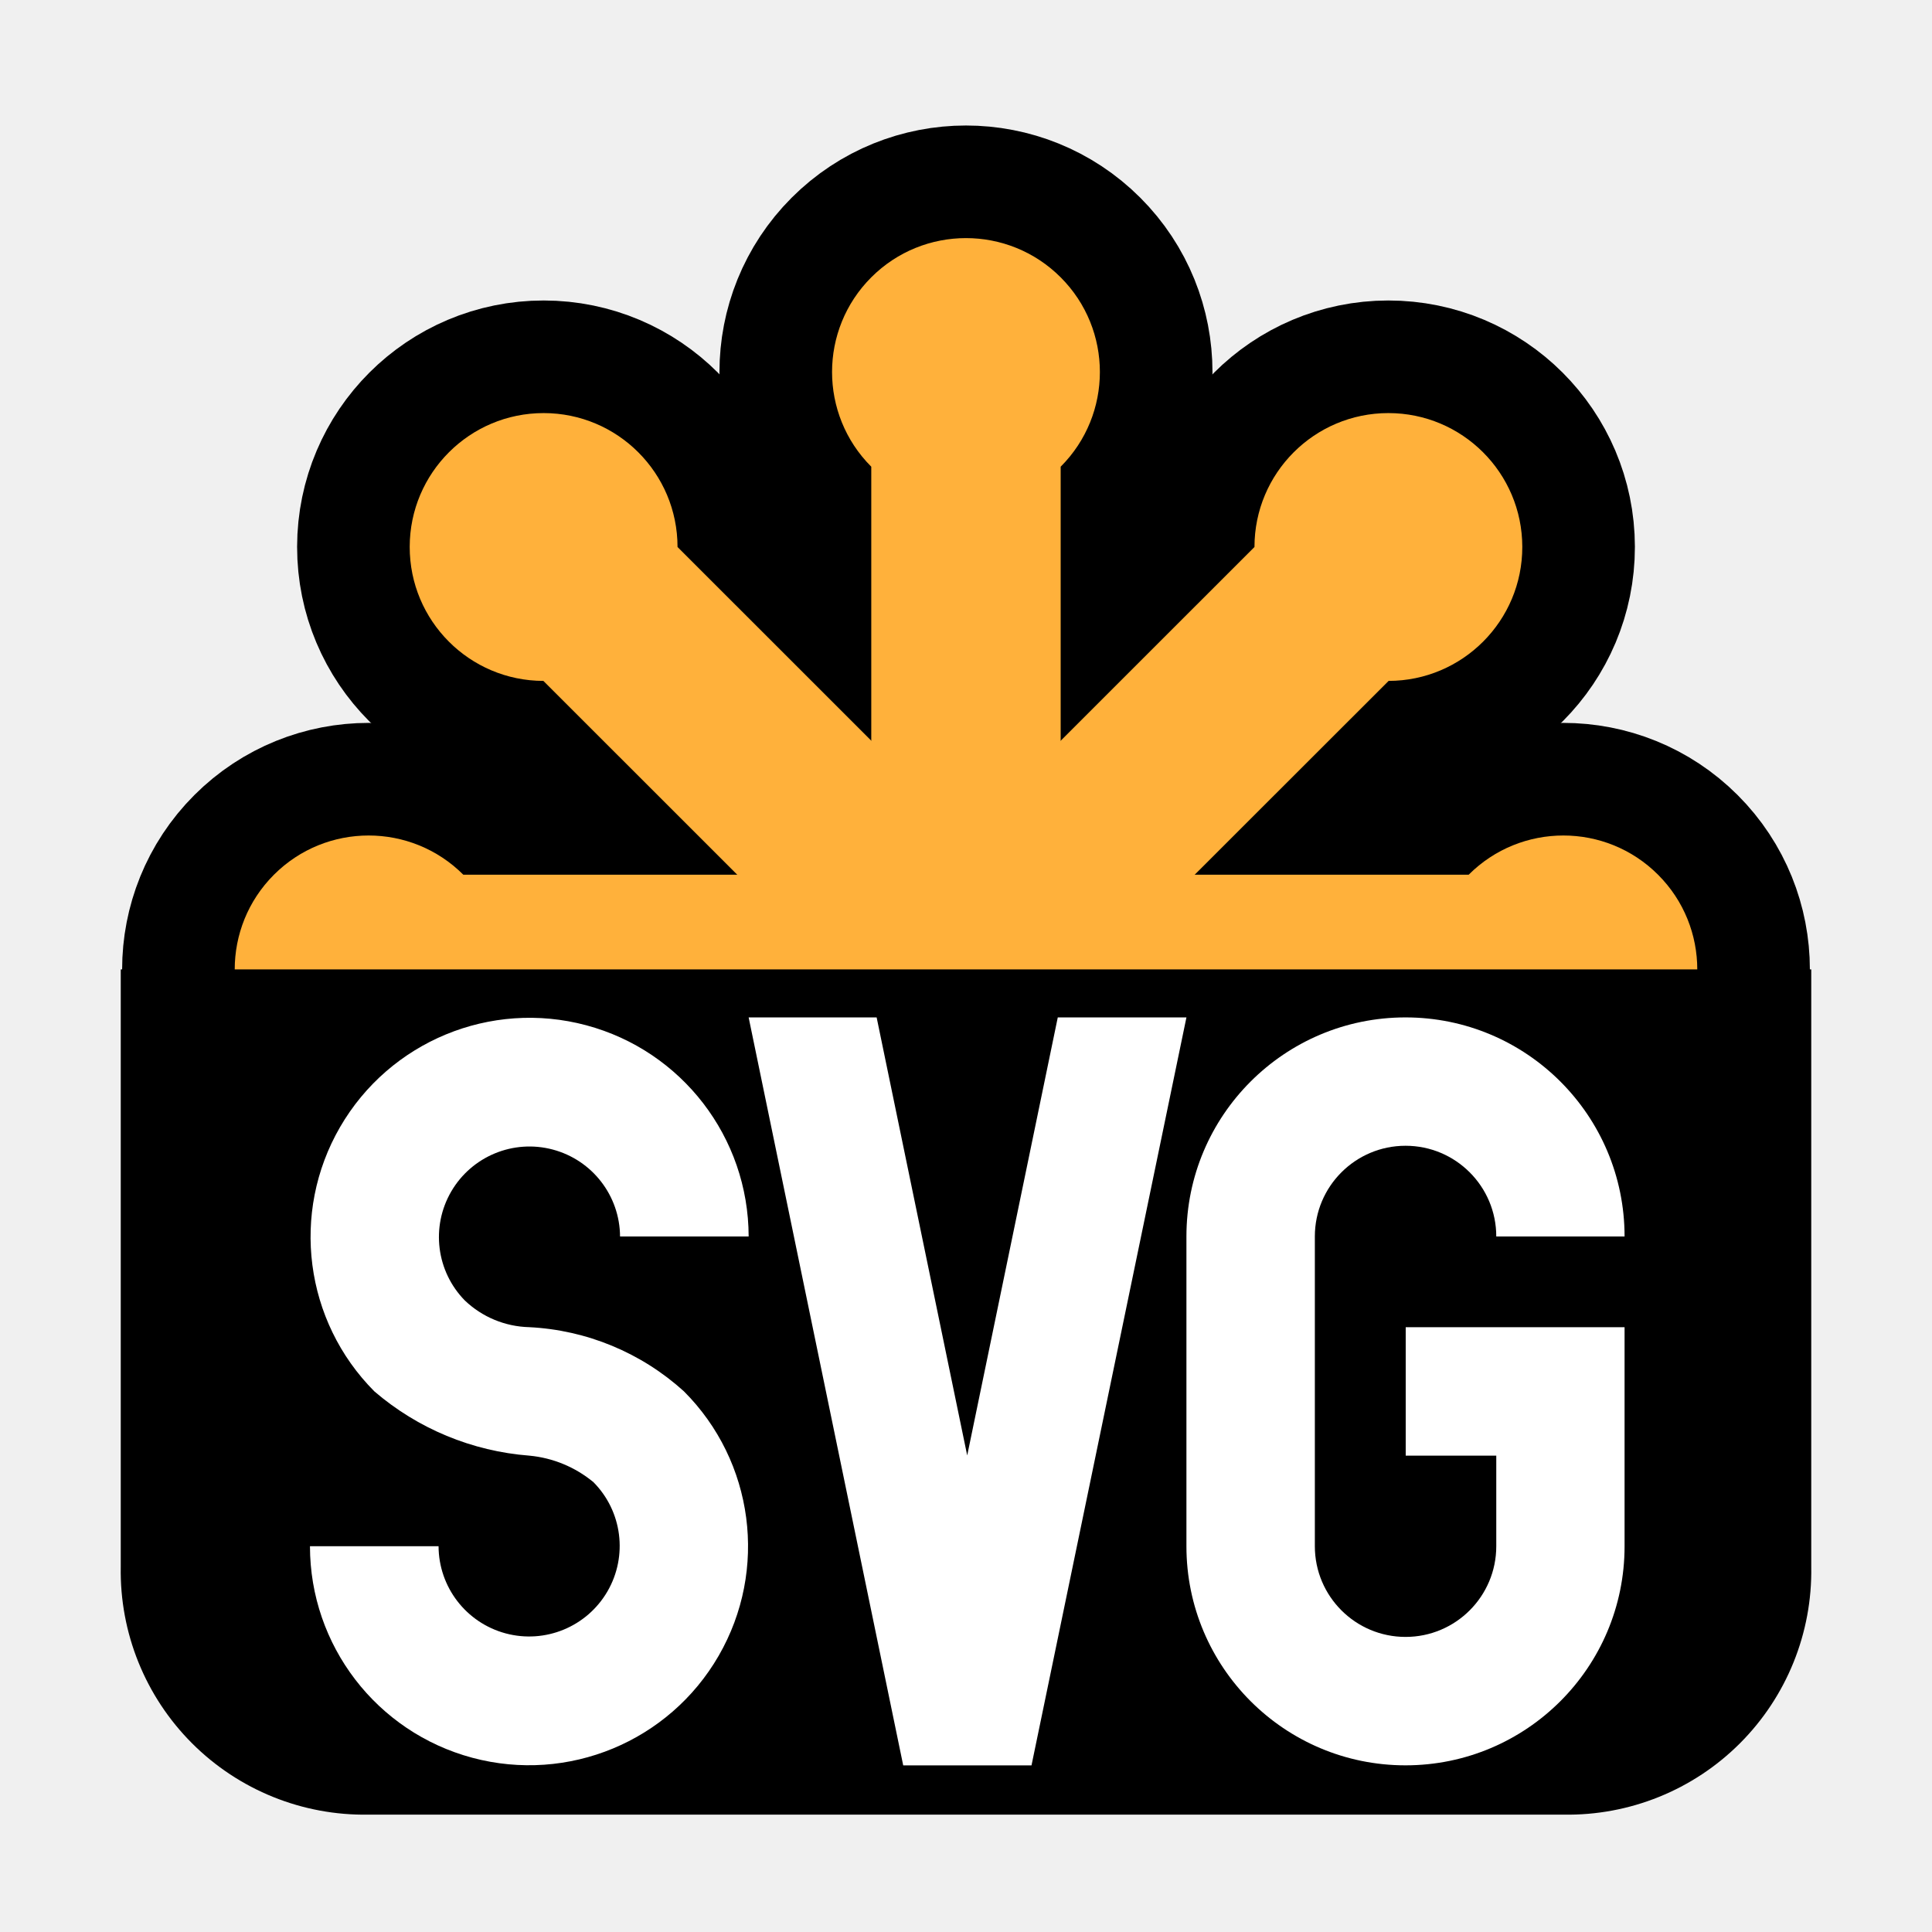
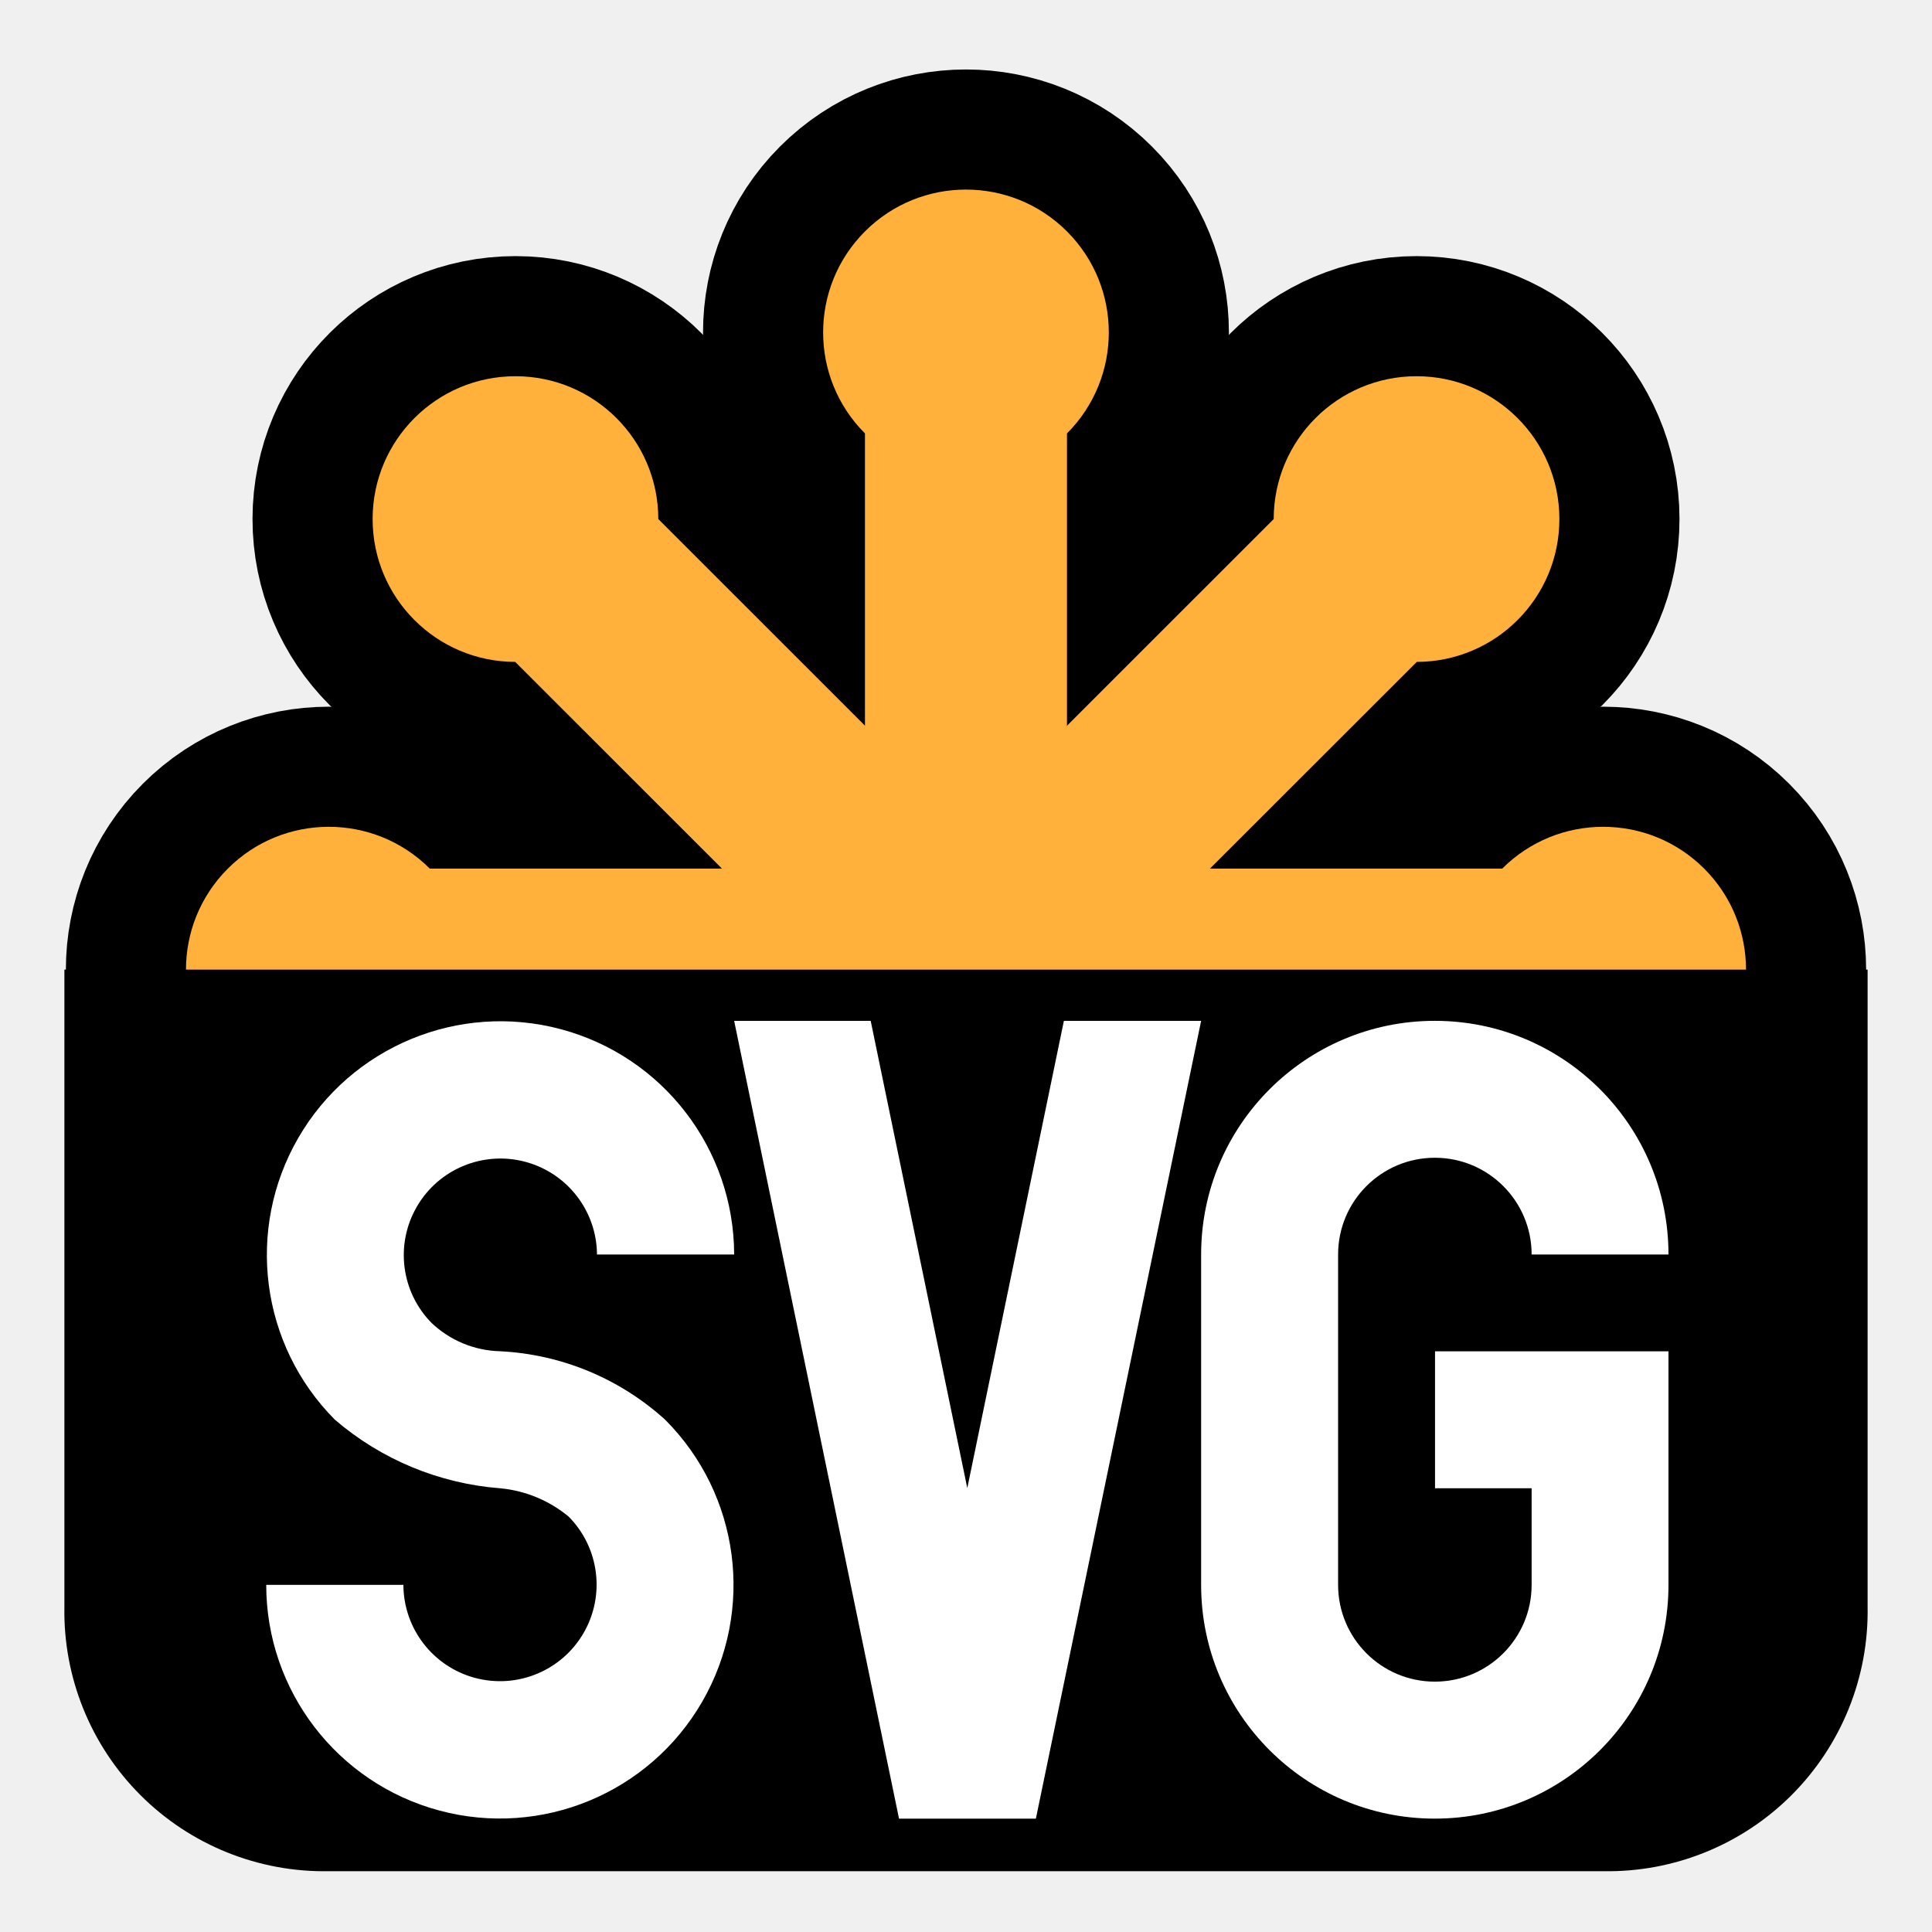
- <svg xmlns="http://www.w3.org/2000/svg" viewBox="0 0 32 32">
+ <svg xmlns="http://www.w3.org/2000/svg" viewBox="1 1 30 30">
  <path d="M7.674,14.488a2.218,2.218,0,1,0,0,3.137H24.326a2.218,2.218,0,1,0,0-3.137Z" style="fill:#ffb13b;stroke:#000;stroke-width:3.73px" />
  <path d="M11.222,9.06A2.218,2.218,0,1,0,9,11.278L20.778,23.052A2.218,2.218,0,1,0,23,20.834Z" style="fill:#ffb13b;stroke:#000;stroke-width:3.73px" />
  <path d="M17.568,7.73a2.218,2.218,0,1,0-3.137,0V24.382a2.218,2.218,0,1,0,3.137,0Z" style="fill:#ffb13b;stroke:#000;stroke-width:3.73px" />
  <path d="M23,11.278A2.218,2.218,0,1,0,20.778,9.06L9,20.834a2.218,2.218,0,1,0,2.218,2.218Z" style="fill:#ffb13b;stroke:#000;stroke-width:3.73px" />
  <path d="M7.674,14.488a2.218,2.218,0,1,0,0,3.137H24.326a2.218,2.218,0,1,0,0-3.137Z" style="fill:#ffb13b" />
  <path d="M11.222,9.06A2.218,2.218,0,1,0,9,11.278L20.778,23.052A2.218,2.218,0,1,0,23,20.834Z" style="fill:#ffb13b" />
  <path d="M17.568,7.73a2.218,2.218,0,1,0-3.137,0V24.382a2.218,2.218,0,1,0,3.137,0Z" style="fill:#ffb13b" />
  <path d="M23,11.278A2.218,2.218,0,1,0,20.778,9.06L9,20.834a2.218,2.218,0,1,0,2.218,2.218Z" style="fill:#ffb13b" />
  <path d="M2,16.056H30V25.95a4.035,4.035,0,0,1-4.106,4.106H6.106A4.035,4.035,0,0,1,2,25.95Z" />
  <path d="M6.2,23.045A3.628,3.628,0,1,1,12.4,20.48H10.27A1.5,1.5,0,1,0,7.7,21.541h0a1.6,1.6,0,0,0,1.062.441h0a4.118,4.118,0,0,1,2.566,1.063h0a3.628,3.628,0,1,1-6.194,2.565H7.264A1.5,1.5,0,1,0,9.83,24.55h0a1.948,1.948,0,0,0-1.063-.44h0A4.465,4.465,0,0,1,6.2,23.045Z" style="fill:#fff" />
  <path d="M19.651,16.852,17.085,29.24H14.96L12.4,16.852H14.52l1.5,7.255,1.5-7.255Z" style="fill:#fff" />
  <path d="M23.28,21.983h3.628v3.628h0a3.628,3.628,0,1,1-7.257,0h0V20.48h0a3.628,3.628,0,0,1,7.257,0H24.783a1.5,1.5,0,1,0-3.005,0v5.13h0a1.5,1.5,0,0,0,3.005,0h0v-1.5h-1.5V21.983Z" style="fill:#fff" />
</svg>
